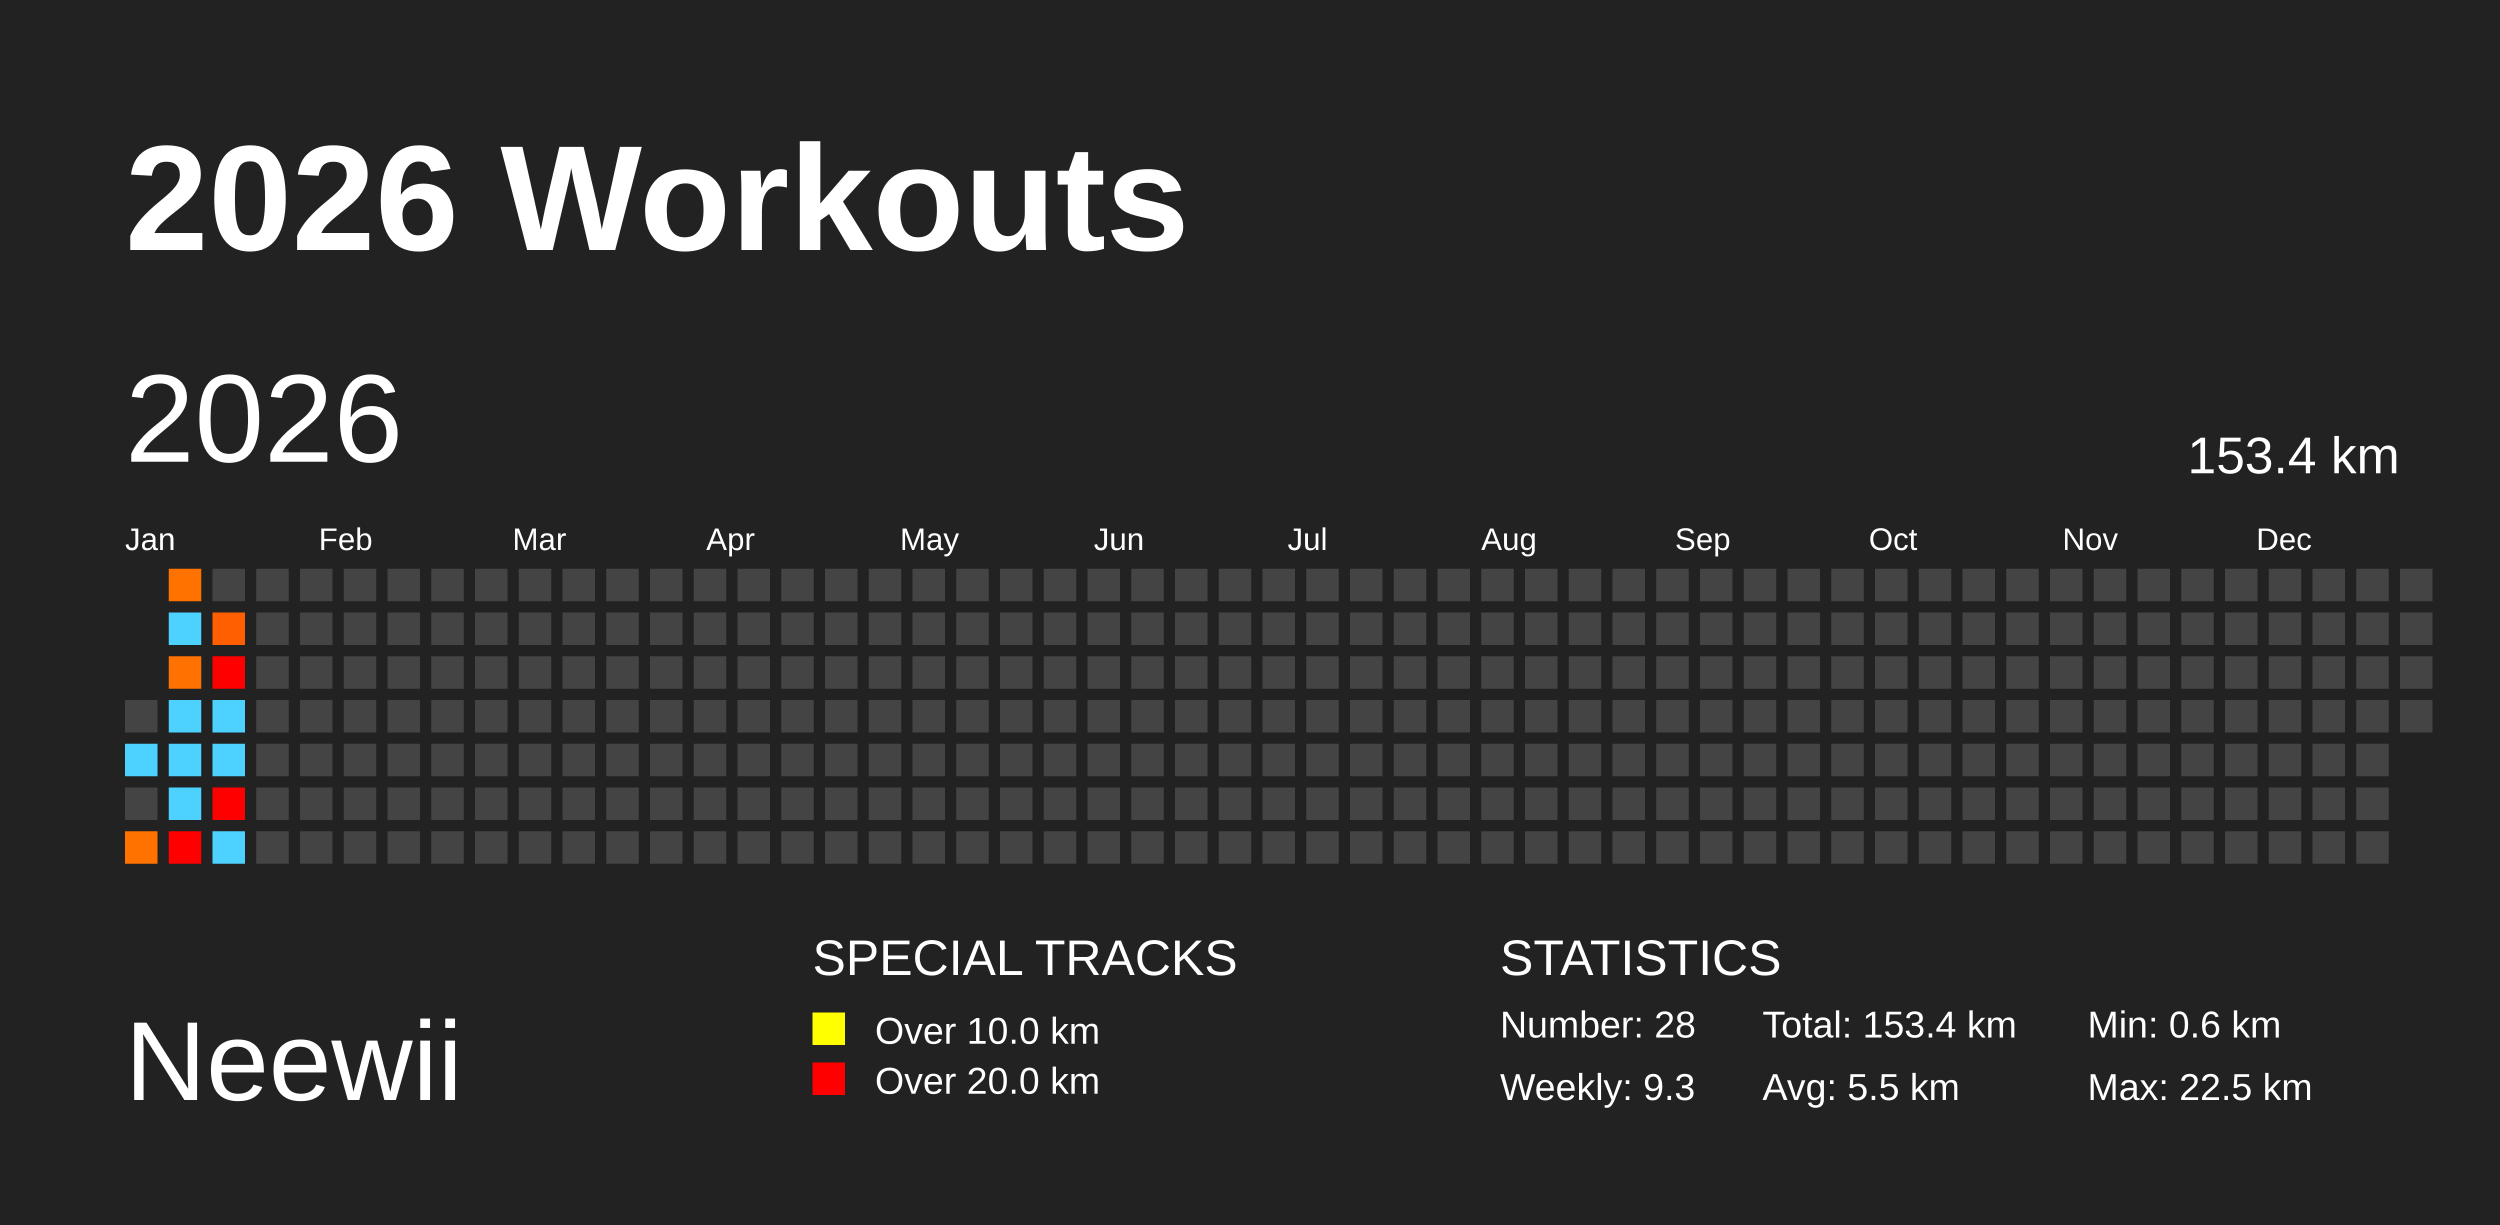
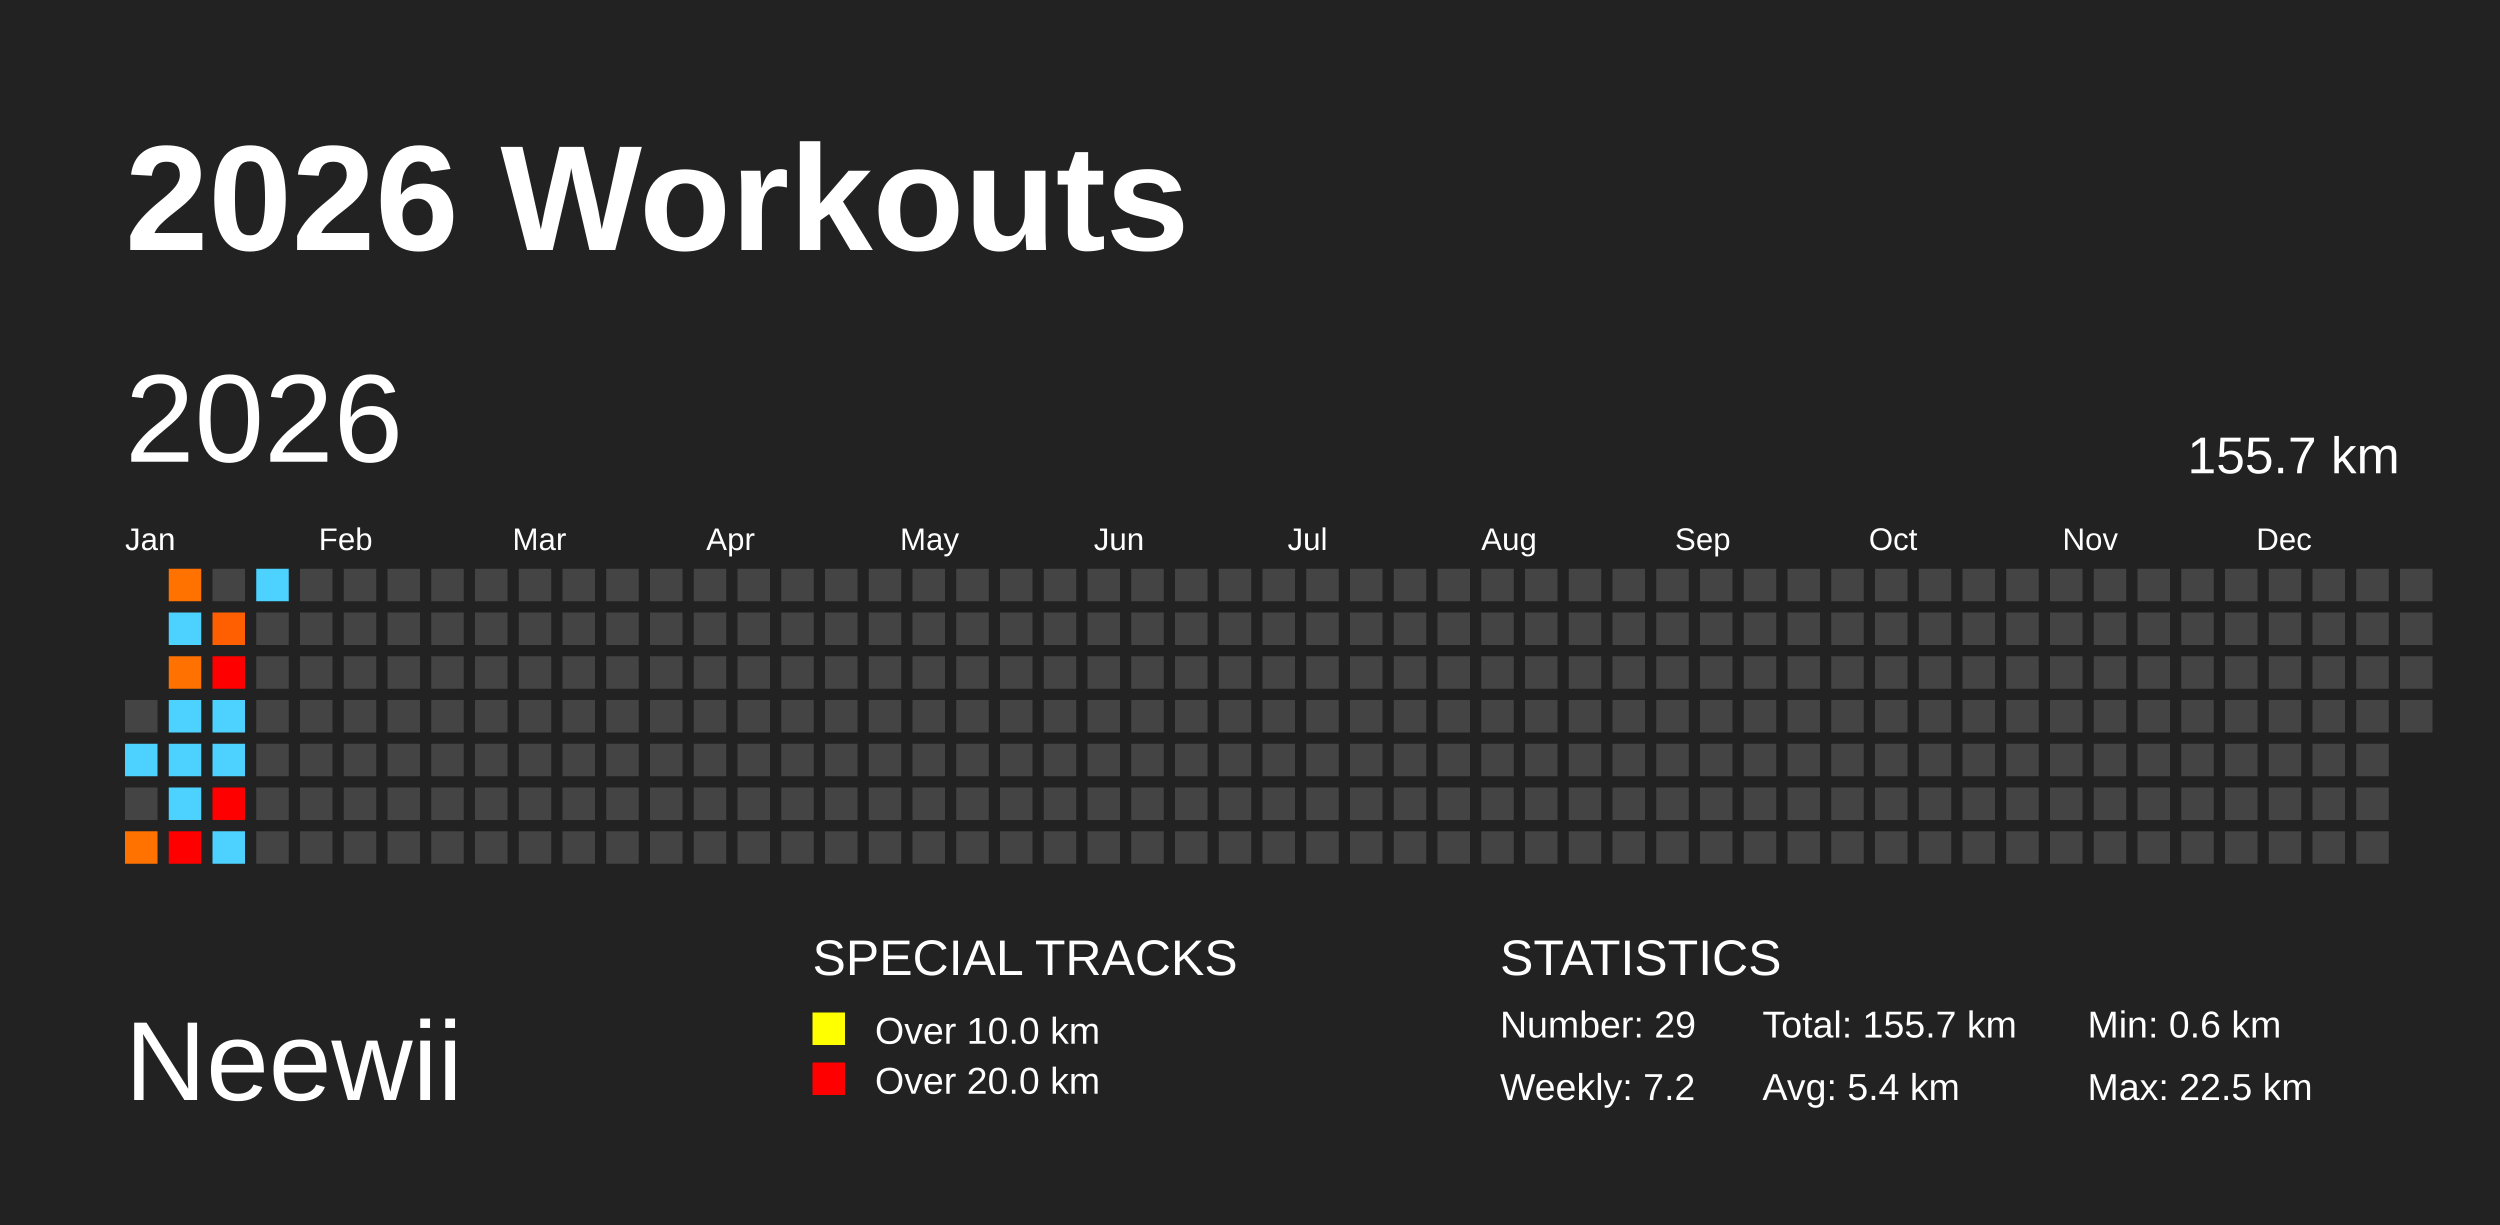
<svg xmlns="http://www.w3.org/2000/svg" baseProfile="full" height="98mm" version="1.1" viewBox="0,0,200,98" width="200mm">
  <defs />
  <rect fill="#222222" height="98" width="200" x="0" y="0" />
  <text fill="#FFFFFF" style="font-size:12px; font-family:Arial; font-weight:bold;" x="10" y="20">2026 Workouts</text>
  <text fill="#FFFFFF" style="font-size:9px; font-family:Arial" x="10" y="88">Neewii</text>
  <text fill="#FFFFFF" style="font-size:4px; font-family:Arial" x="65" y="78">SPECIAL TRACKS</text>
  <rect fill="yellow" height="2.6" width="2.6" x="65" y="81" />
  <text fill="#FFFFFF" style="font-size:3px; font-family:Arial" x="70" y="83.5">Over 10.0 km</text>
  <rect fill="red" height="2.6" width="2.6" x="65" y="85" />
  <text fill="#FFFFFF" style="font-size:3px; font-family:Arial" x="70" y="87.5">Over 20.0 km</text>
  <text fill="#FFFFFF" style="font-size:4px; font-family:Arial" x="120" y="78">STATISTICS</text>
-   <text fill="#FFFFFF" style="font-size:3px; font-family:Arial" x="120" y="83">Number: 28</text>
-   <text fill="#FFFFFF" style="font-size:3px; font-family:Arial" x="120" y="88">Weekly: 9.3</text>
-   <text fill="#FFFFFF" style="font-size:3px; font-family:Arial" x="141" y="83">Total: 153.4 km</text>
-   <text fill="#FFFFFF" style="font-size:3px; font-family:Arial" x="141" y="88">Avg: 5.5 km</text>
+   <text fill="#FFFFFF" style="font-size:3px; font-family:Arial" x="120" y="83">Number: 29</text>
+   <text fill="#FFFFFF" style="font-size:3px; font-family:Arial" x="120" y="88">Weekly: 7.2</text>
+   <text fill="#FFFFFF" style="font-size:3px; font-family:Arial" x="141" y="83">Total: 155.7 km</text>
+   <text fill="#FFFFFF" style="font-size:3px; font-family:Arial" x="141" y="88">Avg: 5.4 km</text>
  <text fill="#FFFFFF" style="font-size:3px; font-family:Arial" x="167" y="83">Min: 0.6 km</text>
  <text fill="#FFFFFF" style="font-size:3px; font-family:Arial" x="167" y="88">Max: 22.5 km</text>
  <text dominant-baseline="hanging" fill="#FFFFFF" style="font-size:10.0px; font-family:Arial;" x="10" y="30">2026</text>
-   <text dominant-baseline="hanging" fill="#FFFFFF" style="font-size:4.125px; font-family:Arial;" x="175" y="35">153.4 km</text>
+   <text dominant-baseline="hanging" fill="#FFFFFF" style="font-size:4.125px; font-family:Arial;" x="175" y="35">155.7 km</text>
  <text fill="#FFFFFF" style="font-size:2.5px; font-family:Arial" x="10.0" y="44">Jan</text>
  <text fill="#FFFFFF" style="font-size:2.5px; font-family:Arial" x="25.5" y="44">Feb</text>
  <text fill="#FFFFFF" style="font-size:2.5px; font-family:Arial" x="41.0" y="44">Mar</text>
  <text fill="#FFFFFF" style="font-size:2.5px; font-family:Arial" x="56.5" y="44">Apr</text>
  <text fill="#FFFFFF" style="font-size:2.5px; font-family:Arial" x="72.0" y="44">May</text>
  <text fill="#FFFFFF" style="font-size:2.5px; font-family:Arial" x="87.5" y="44">Jun</text>
  <text fill="#FFFFFF" style="font-size:2.5px; font-family:Arial" x="103.0" y="44">Jul</text>
  <text fill="#FFFFFF" style="font-size:2.5px; font-family:Arial" x="118.5" y="44">Aug</text>
  <text fill="#FFFFFF" style="font-size:2.5px; font-family:Arial" x="134.0" y="44">Sep</text>
  <text fill="#FFFFFF" style="font-size:2.5px; font-family:Arial" x="149.5" y="44">Oct</text>
  <text fill="#FFFFFF" style="font-size:2.5px; font-family:Arial" x="165.0" y="44">Nov</text>
  <text fill="#FFFFFF" style="font-size:2.5px; font-family:Arial" x="180.5" y="44">Dec</text>
  <rect fill="#444444" height="2.6" width="2.6" x="10.0" y="56.0" />
  <rect fill="#4dd2ff" height="2.6" width="2.6" x="10.0" y="59.5" />
  <rect fill="#444444" height="2.6" width="2.6" x="10.0" y="63.0" />
  <rect fill="#ff7200" height="2.6" width="2.6" x="10.0" y="66.5" />
  <rect fill="#ff7200" height="2.6" width="2.6" x="13.5" y="45.5" />
  <rect fill="#4dd2ff" height="2.6" width="2.6" x="13.5" y="49.0" />
  <rect fill="#ff7100" height="2.6" width="2.6" x="13.5" y="52.5" />
  <rect fill="#4dd2ff" height="2.6" width="2.6" x="13.5" y="56.0" />
  <rect fill="#4dd2ff" height="2.6" width="2.6" x="13.5" y="59.5" />
  <rect fill="#4dd2ff" height="2.6" width="2.6" x="13.5" y="63.0" />
  <rect fill="red" height="2.6" width="2.6" x="13.5" y="66.5" />
  <rect fill="#444444" height="2.6" width="2.6" x="17.0" y="45.5" />
  <rect fill="#ff5f00" height="2.6" width="2.6" x="17.0" y="49.0" />
  <rect fill="red" height="2.6" width="2.6" x="17.0" y="52.5" />
  <rect fill="#4dd2ff" height="2.6" width="2.6" x="17.0" y="56.0" />
  <rect fill="#4dd2ff" height="2.6" width="2.6" x="17.0" y="59.5" />
  <rect fill="red" height="2.6" width="2.6" x="17.0" y="63.0" />
  <rect fill="#4dd2ff" height="2.6" width="2.6" x="17.0" y="66.5" />
-   <rect fill="#444444" height="2.6" width="2.6" x="20.5" y="45.5" />
+   <rect fill="#4dd2ff" height="2.6" width="2.6" x="20.5" y="45.5" />
  <rect fill="#444444" height="2.6" width="2.6" x="20.5" y="49.0" />
  <rect fill="#444444" height="2.6" width="2.6" x="20.5" y="52.5" />
  <rect fill="#444444" height="2.6" width="2.6" x="20.5" y="56.0" />
  <rect fill="#444444" height="2.6" width="2.6" x="20.5" y="59.5" />
  <rect fill="#444444" height="2.6" width="2.6" x="20.5" y="63.0" />
  <rect fill="#444444" height="2.6" width="2.6" x="20.5" y="66.5" />
  <rect fill="#444444" height="2.6" width="2.6" x="24.0" y="45.5" />
  <rect fill="#444444" height="2.6" width="2.6" x="24.0" y="49.0" />
  <rect fill="#444444" height="2.6" width="2.6" x="24.0" y="52.5" />
  <rect fill="#444444" height="2.6" width="2.6" x="24.0" y="56.0" />
  <rect fill="#444444" height="2.6" width="2.6" x="24.0" y="59.5" />
  <rect fill="#444444" height="2.6" width="2.6" x="24.0" y="63.0" />
  <rect fill="#444444" height="2.6" width="2.6" x="24.0" y="66.5" />
  <rect fill="#444444" height="2.6" width="2.6" x="27.5" y="45.5" />
  <rect fill="#444444" height="2.6" width="2.6" x="27.5" y="49.0" />
  <rect fill="#444444" height="2.6" width="2.6" x="27.5" y="52.5" />
  <rect fill="#444444" height="2.6" width="2.6" x="27.5" y="56.0" />
  <rect fill="#444444" height="2.6" width="2.6" x="27.5" y="59.5" />
  <rect fill="#444444" height="2.6" width="2.6" x="27.5" y="63.0" />
  <rect fill="#444444" height="2.6" width="2.6" x="27.5" y="66.5" />
  <rect fill="#444444" height="2.6" width="2.6" x="31.0" y="45.5" />
  <rect fill="#444444" height="2.6" width="2.6" x="31.0" y="49.0" />
  <rect fill="#444444" height="2.6" width="2.6" x="31.0" y="52.5" />
  <rect fill="#444444" height="2.6" width="2.6" x="31.0" y="56.0" />
  <rect fill="#444444" height="2.6" width="2.6" x="31.0" y="59.5" />
  <rect fill="#444444" height="2.6" width="2.6" x="31.0" y="63.0" />
  <rect fill="#444444" height="2.6" width="2.6" x="31.0" y="66.5" />
  <rect fill="#444444" height="2.6" width="2.6" x="34.5" y="45.5" />
  <rect fill="#444444" height="2.6" width="2.6" x="34.5" y="49.0" />
  <rect fill="#444444" height="2.6" width="2.6" x="34.5" y="52.5" />
  <rect fill="#444444" height="2.6" width="2.6" x="34.5" y="56.0" />
  <rect fill="#444444" height="2.6" width="2.6" x="34.5" y="59.5" />
  <rect fill="#444444" height="2.6" width="2.6" x="34.5" y="63.0" />
  <rect fill="#444444" height="2.6" width="2.6" x="34.5" y="66.5" />
  <rect fill="#444444" height="2.6" width="2.6" x="38.0" y="45.5" />
  <rect fill="#444444" height="2.6" width="2.6" x="38.0" y="49.0" />
  <rect fill="#444444" height="2.6" width="2.6" x="38.0" y="52.5" />
  <rect fill="#444444" height="2.6" width="2.6" x="38.0" y="56.0" />
  <rect fill="#444444" height="2.6" width="2.6" x="38.0" y="59.5" />
  <rect fill="#444444" height="2.6" width="2.6" x="38.0" y="63.0" />
  <rect fill="#444444" height="2.6" width="2.6" x="38.0" y="66.5" />
  <rect fill="#444444" height="2.6" width="2.6" x="41.5" y="45.5" />
  <rect fill="#444444" height="2.6" width="2.6" x="41.5" y="49.0" />
  <rect fill="#444444" height="2.6" width="2.6" x="41.5" y="52.5" />
  <rect fill="#444444" height="2.6" width="2.6" x="41.5" y="56.0" />
  <rect fill="#444444" height="2.6" width="2.6" x="41.5" y="59.5" />
  <rect fill="#444444" height="2.6" width="2.6" x="41.5" y="63.0" />
  <rect fill="#444444" height="2.6" width="2.6" x="41.5" y="66.5" />
  <rect fill="#444444" height="2.6" width="2.6" x="45.0" y="45.5" />
  <rect fill="#444444" height="2.6" width="2.6" x="45.0" y="49.0" />
  <rect fill="#444444" height="2.6" width="2.6" x="45.0" y="52.5" />
  <rect fill="#444444" height="2.6" width="2.6" x="45.0" y="56.0" />
  <rect fill="#444444" height="2.6" width="2.6" x="45.0" y="59.5" />
  <rect fill="#444444" height="2.6" width="2.6" x="45.0" y="63.0" />
  <rect fill="#444444" height="2.6" width="2.6" x="45.0" y="66.5" />
  <rect fill="#444444" height="2.6" width="2.6" x="48.5" y="45.5" />
  <rect fill="#444444" height="2.6" width="2.6" x="48.5" y="49.0" />
  <rect fill="#444444" height="2.6" width="2.6" x="48.5" y="52.5" />
  <rect fill="#444444" height="2.6" width="2.6" x="48.5" y="56.0" />
  <rect fill="#444444" height="2.6" width="2.6" x="48.5" y="59.5" />
  <rect fill="#444444" height="2.6" width="2.6" x="48.5" y="63.0" />
  <rect fill="#444444" height="2.6" width="2.6" x="48.5" y="66.5" />
  <rect fill="#444444" height="2.6" width="2.6" x="52.0" y="45.5" />
  <rect fill="#444444" height="2.6" width="2.6" x="52.0" y="49.0" />
  <rect fill="#444444" height="2.6" width="2.6" x="52.0" y="52.5" />
  <rect fill="#444444" height="2.6" width="2.6" x="52.0" y="56.0" />
  <rect fill="#444444" height="2.6" width="2.6" x="52.0" y="59.5" />
  <rect fill="#444444" height="2.6" width="2.6" x="52.0" y="63.0" />
  <rect fill="#444444" height="2.6" width="2.6" x="52.0" y="66.5" />
  <rect fill="#444444" height="2.6" width="2.6" x="55.5" y="45.5" />
  <rect fill="#444444" height="2.6" width="2.6" x="55.5" y="49.0" />
  <rect fill="#444444" height="2.6" width="2.6" x="55.5" y="52.5" />
  <rect fill="#444444" height="2.6" width="2.6" x="55.5" y="56.0" />
  <rect fill="#444444" height="2.6" width="2.6" x="55.5" y="59.5" />
  <rect fill="#444444" height="2.6" width="2.6" x="55.5" y="63.0" />
  <rect fill="#444444" height="2.6" width="2.6" x="55.5" y="66.5" />
  <rect fill="#444444" height="2.6" width="2.6" x="59.0" y="45.5" />
  <rect fill="#444444" height="2.6" width="2.6" x="59.0" y="49.0" />
  <rect fill="#444444" height="2.6" width="2.6" x="59.0" y="52.5" />
  <rect fill="#444444" height="2.6" width="2.6" x="59.0" y="56.0" />
  <rect fill="#444444" height="2.6" width="2.6" x="59.0" y="59.5" />
  <rect fill="#444444" height="2.6" width="2.6" x="59.0" y="63.0" />
  <rect fill="#444444" height="2.6" width="2.6" x="59.0" y="66.5" />
  <rect fill="#444444" height="2.6" width="2.6" x="62.5" y="45.5" />
  <rect fill="#444444" height="2.6" width="2.6" x="62.5" y="49.0" />
  <rect fill="#444444" height="2.6" width="2.6" x="62.5" y="52.5" />
  <rect fill="#444444" height="2.6" width="2.6" x="62.5" y="56.0" />
  <rect fill="#444444" height="2.6" width="2.6" x="62.5" y="59.5" />
  <rect fill="#444444" height="2.6" width="2.6" x="62.5" y="63.0" />
  <rect fill="#444444" height="2.6" width="2.6" x="62.5" y="66.5" />
  <rect fill="#444444" height="2.6" width="2.6" x="66.0" y="45.5" />
  <rect fill="#444444" height="2.6" width="2.6" x="66.0" y="49.0" />
  <rect fill="#444444" height="2.6" width="2.6" x="66.0" y="52.5" />
  <rect fill="#444444" height="2.6" width="2.6" x="66.0" y="56.0" />
  <rect fill="#444444" height="2.6" width="2.6" x="66.0" y="59.5" />
  <rect fill="#444444" height="2.6" width="2.6" x="66.0" y="63.0" />
  <rect fill="#444444" height="2.6" width="2.6" x="66.0" y="66.5" />
  <rect fill="#444444" height="2.6" width="2.6" x="69.5" y="45.5" />
  <rect fill="#444444" height="2.6" width="2.6" x="69.5" y="49.0" />
  <rect fill="#444444" height="2.6" width="2.6" x="69.5" y="52.5" />
  <rect fill="#444444" height="2.6" width="2.6" x="69.5" y="56.0" />
  <rect fill="#444444" height="2.6" width="2.6" x="69.5" y="59.5" />
  <rect fill="#444444" height="2.6" width="2.6" x="69.5" y="63.0" />
  <rect fill="#444444" height="2.6" width="2.6" x="69.5" y="66.5" />
  <rect fill="#444444" height="2.6" width="2.6" x="73.0" y="45.5" />
  <rect fill="#444444" height="2.6" width="2.6" x="73.0" y="49.0" />
  <rect fill="#444444" height="2.6" width="2.6" x="73.0" y="52.5" />
  <rect fill="#444444" height="2.6" width="2.6" x="73.0" y="56.0" />
  <rect fill="#444444" height="2.6" width="2.6" x="73.0" y="59.5" />
  <rect fill="#444444" height="2.6" width="2.6" x="73.0" y="63.0" />
  <rect fill="#444444" height="2.6" width="2.6" x="73.0" y="66.5" />
  <rect fill="#444444" height="2.6" width="2.6" x="76.5" y="45.5" />
  <rect fill="#444444" height="2.6" width="2.6" x="76.5" y="49.0" />
  <rect fill="#444444" height="2.6" width="2.6" x="76.5" y="52.5" />
  <rect fill="#444444" height="2.6" width="2.6" x="76.5" y="56.0" />
  <rect fill="#444444" height="2.6" width="2.6" x="76.5" y="59.5" />
  <rect fill="#444444" height="2.6" width="2.6" x="76.5" y="63.0" />
  <rect fill="#444444" height="2.6" width="2.6" x="76.5" y="66.5" />
  <rect fill="#444444" height="2.6" width="2.6" x="80.0" y="45.5" />
  <rect fill="#444444" height="2.6" width="2.6" x="80.0" y="49.0" />
  <rect fill="#444444" height="2.6" width="2.6" x="80.0" y="52.5" />
  <rect fill="#444444" height="2.6" width="2.6" x="80.0" y="56.0" />
  <rect fill="#444444" height="2.6" width="2.6" x="80.0" y="59.5" />
  <rect fill="#444444" height="2.6" width="2.6" x="80.0" y="63.0" />
  <rect fill="#444444" height="2.6" width="2.6" x="80.0" y="66.5" />
  <rect fill="#444444" height="2.6" width="2.6" x="83.5" y="45.5" />
  <rect fill="#444444" height="2.6" width="2.6" x="83.5" y="49.0" />
  <rect fill="#444444" height="2.6" width="2.6" x="83.5" y="52.5" />
  <rect fill="#444444" height="2.6" width="2.6" x="83.5" y="56.0" />
  <rect fill="#444444" height="2.6" width="2.6" x="83.5" y="59.5" />
  <rect fill="#444444" height="2.6" width="2.6" x="83.5" y="63.0" />
  <rect fill="#444444" height="2.6" width="2.6" x="83.5" y="66.5" />
  <rect fill="#444444" height="2.6" width="2.6" x="87.0" y="45.5" />
  <rect fill="#444444" height="2.6" width="2.6" x="87.0" y="49.0" />
  <rect fill="#444444" height="2.6" width="2.6" x="87.0" y="52.5" />
  <rect fill="#444444" height="2.6" width="2.6" x="87.0" y="56.0" />
  <rect fill="#444444" height="2.6" width="2.6" x="87.0" y="59.5" />
  <rect fill="#444444" height="2.6" width="2.6" x="87.0" y="63.0" />
  <rect fill="#444444" height="2.6" width="2.6" x="87.0" y="66.5" />
  <rect fill="#444444" height="2.6" width="2.6" x="90.5" y="45.5" />
  <rect fill="#444444" height="2.6" width="2.6" x="90.5" y="49.0" />
  <rect fill="#444444" height="2.6" width="2.6" x="90.5" y="52.5" />
  <rect fill="#444444" height="2.6" width="2.6" x="90.5" y="56.0" />
  <rect fill="#444444" height="2.6" width="2.6" x="90.5" y="59.5" />
  <rect fill="#444444" height="2.6" width="2.6" x="90.5" y="63.0" />
  <rect fill="#444444" height="2.6" width="2.6" x="90.5" y="66.5" />
  <rect fill="#444444" height="2.6" width="2.6" x="94.0" y="45.5" />
  <rect fill="#444444" height="2.6" width="2.6" x="94.0" y="49.0" />
  <rect fill="#444444" height="2.6" width="2.6" x="94.0" y="52.5" />
  <rect fill="#444444" height="2.6" width="2.6" x="94.0" y="56.0" />
  <rect fill="#444444" height="2.6" width="2.6" x="94.0" y="59.5" />
  <rect fill="#444444" height="2.6" width="2.6" x="94.0" y="63.0" />
  <rect fill="#444444" height="2.6" width="2.6" x="94.0" y="66.5" />
  <rect fill="#444444" height="2.6" width="2.6" x="97.5" y="45.5" />
  <rect fill="#444444" height="2.6" width="2.6" x="97.5" y="49.0" />
  <rect fill="#444444" height="2.6" width="2.6" x="97.5" y="52.5" />
  <rect fill="#444444" height="2.6" width="2.6" x="97.5" y="56.0" />
  <rect fill="#444444" height="2.6" width="2.6" x="97.5" y="59.5" />
  <rect fill="#444444" height="2.6" width="2.6" x="97.5" y="63.0" />
  <rect fill="#444444" height="2.6" width="2.6" x="97.5" y="66.5" />
  <rect fill="#444444" height="2.6" width="2.6" x="101.0" y="45.5" />
  <rect fill="#444444" height="2.6" width="2.6" x="101.0" y="49.0" />
  <rect fill="#444444" height="2.6" width="2.6" x="101.0" y="52.5" />
  <rect fill="#444444" height="2.6" width="2.6" x="101.0" y="56.0" />
  <rect fill="#444444" height="2.6" width="2.6" x="101.0" y="59.5" />
  <rect fill="#444444" height="2.6" width="2.6" x="101.0" y="63.0" />
  <rect fill="#444444" height="2.6" width="2.6" x="101.0" y="66.5" />
  <rect fill="#444444" height="2.6" width="2.6" x="104.5" y="45.5" />
  <rect fill="#444444" height="2.6" width="2.6" x="104.5" y="49.0" />
  <rect fill="#444444" height="2.6" width="2.6" x="104.5" y="52.5" />
  <rect fill="#444444" height="2.6" width="2.6" x="104.5" y="56.0" />
  <rect fill="#444444" height="2.6" width="2.6" x="104.5" y="59.5" />
  <rect fill="#444444" height="2.6" width="2.6" x="104.5" y="63.0" />
  <rect fill="#444444" height="2.6" width="2.6" x="104.5" y="66.5" />
  <rect fill="#444444" height="2.6" width="2.6" x="108.0" y="45.5" />
  <rect fill="#444444" height="2.6" width="2.6" x="108.0" y="49.0" />
  <rect fill="#444444" height="2.6" width="2.6" x="108.0" y="52.5" />
  <rect fill="#444444" height="2.6" width="2.6" x="108.0" y="56.0" />
  <rect fill="#444444" height="2.6" width="2.6" x="108.0" y="59.5" />
  <rect fill="#444444" height="2.6" width="2.6" x="108.0" y="63.0" />
  <rect fill="#444444" height="2.6" width="2.6" x="108.0" y="66.5" />
  <rect fill="#444444" height="2.6" width="2.6" x="111.5" y="45.5" />
  <rect fill="#444444" height="2.6" width="2.6" x="111.5" y="49.0" />
  <rect fill="#444444" height="2.6" width="2.6" x="111.5" y="52.5" />
  <rect fill="#444444" height="2.6" width="2.6" x="111.5" y="56.0" />
  <rect fill="#444444" height="2.6" width="2.6" x="111.5" y="59.5" />
  <rect fill="#444444" height="2.6" width="2.6" x="111.5" y="63.0" />
  <rect fill="#444444" height="2.6" width="2.6" x="111.5" y="66.5" />
  <rect fill="#444444" height="2.6" width="2.6" x="115.0" y="45.5" />
  <rect fill="#444444" height="2.6" width="2.6" x="115.0" y="49.0" />
  <rect fill="#444444" height="2.6" width="2.6" x="115.0" y="52.5" />
  <rect fill="#444444" height="2.6" width="2.6" x="115.0" y="56.0" />
  <rect fill="#444444" height="2.6" width="2.6" x="115.0" y="59.5" />
  <rect fill="#444444" height="2.6" width="2.6" x="115.0" y="63.0" />
  <rect fill="#444444" height="2.6" width="2.6" x="115.0" y="66.5" />
  <rect fill="#444444" height="2.6" width="2.6" x="118.5" y="45.5" />
  <rect fill="#444444" height="2.6" width="2.6" x="118.5" y="49.0" />
  <rect fill="#444444" height="2.6" width="2.6" x="118.5" y="52.5" />
  <rect fill="#444444" height="2.6" width="2.6" x="118.5" y="56.0" />
  <rect fill="#444444" height="2.6" width="2.6" x="118.5" y="59.5" />
  <rect fill="#444444" height="2.6" width="2.6" x="118.5" y="63.0" />
  <rect fill="#444444" height="2.6" width="2.6" x="118.5" y="66.5" />
  <rect fill="#444444" height="2.6" width="2.6" x="122.0" y="45.5" />
  <rect fill="#444444" height="2.6" width="2.6" x="122.0" y="49.0" />
  <rect fill="#444444" height="2.6" width="2.6" x="122.0" y="52.5" />
  <rect fill="#444444" height="2.6" width="2.6" x="122.0" y="56.0" />
  <rect fill="#444444" height="2.6" width="2.6" x="122.0" y="59.5" />
  <rect fill="#444444" height="2.6" width="2.6" x="122.0" y="63.0" />
  <rect fill="#444444" height="2.6" width="2.6" x="122.0" y="66.5" />
  <rect fill="#444444" height="2.6" width="2.6" x="125.5" y="45.5" />
  <rect fill="#444444" height="2.6" width="2.6" x="125.5" y="49.0" />
  <rect fill="#444444" height="2.6" width="2.6" x="125.5" y="52.5" />
  <rect fill="#444444" height="2.6" width="2.6" x="125.5" y="56.0" />
  <rect fill="#444444" height="2.6" width="2.6" x="125.5" y="59.5" />
  <rect fill="#444444" height="2.6" width="2.6" x="125.5" y="63.0" />
  <rect fill="#444444" height="2.6" width="2.6" x="125.5" y="66.5" />
  <rect fill="#444444" height="2.6" width="2.6" x="129.0" y="45.5" />
  <rect fill="#444444" height="2.6" width="2.6" x="129.0" y="49.0" />
  <rect fill="#444444" height="2.6" width="2.6" x="129.0" y="52.5" />
  <rect fill="#444444" height="2.6" width="2.6" x="129.0" y="56.0" />
  <rect fill="#444444" height="2.6" width="2.6" x="129.0" y="59.5" />
  <rect fill="#444444" height="2.6" width="2.6" x="129.0" y="63.0" />
  <rect fill="#444444" height="2.6" width="2.6" x="129.0" y="66.5" />
  <rect fill="#444444" height="2.6" width="2.6" x="132.5" y="45.5" />
  <rect fill="#444444" height="2.6" width="2.6" x="132.5" y="49.0" />
  <rect fill="#444444" height="2.6" width="2.6" x="132.5" y="52.5" />
  <rect fill="#444444" height="2.6" width="2.6" x="132.5" y="56.0" />
  <rect fill="#444444" height="2.6" width="2.6" x="132.5" y="59.5" />
  <rect fill="#444444" height="2.6" width="2.6" x="132.5" y="63.0" />
  <rect fill="#444444" height="2.6" width="2.6" x="132.5" y="66.5" />
  <rect fill="#444444" height="2.6" width="2.6" x="136.0" y="45.5" />
  <rect fill="#444444" height="2.6" width="2.6" x="136.0" y="49.0" />
  <rect fill="#444444" height="2.6" width="2.6" x="136.0" y="52.5" />
  <rect fill="#444444" height="2.6" width="2.6" x="136.0" y="56.0" />
  <rect fill="#444444" height="2.6" width="2.6" x="136.0" y="59.5" />
  <rect fill="#444444" height="2.6" width="2.6" x="136.0" y="63.0" />
  <rect fill="#444444" height="2.6" width="2.6" x="136.0" y="66.5" />
  <rect fill="#444444" height="2.6" width="2.6" x="139.5" y="45.5" />
  <rect fill="#444444" height="2.6" width="2.6" x="139.5" y="49.0" />
  <rect fill="#444444" height="2.6" width="2.6" x="139.5" y="52.5" />
  <rect fill="#444444" height="2.6" width="2.6" x="139.5" y="56.0" />
  <rect fill="#444444" height="2.6" width="2.6" x="139.5" y="59.5" />
  <rect fill="#444444" height="2.6" width="2.6" x="139.5" y="63.0" />
  <rect fill="#444444" height="2.6" width="2.6" x="139.5" y="66.5" />
  <rect fill="#444444" height="2.6" width="2.6" x="143.0" y="45.5" />
  <rect fill="#444444" height="2.6" width="2.6" x="143.0" y="49.0" />
  <rect fill="#444444" height="2.6" width="2.6" x="143.0" y="52.5" />
  <rect fill="#444444" height="2.6" width="2.6" x="143.0" y="56.0" />
  <rect fill="#444444" height="2.6" width="2.6" x="143.0" y="59.5" />
  <rect fill="#444444" height="2.6" width="2.6" x="143.0" y="63.0" />
  <rect fill="#444444" height="2.6" width="2.6" x="143.0" y="66.5" />
  <rect fill="#444444" height="2.6" width="2.6" x="146.5" y="45.5" />
  <rect fill="#444444" height="2.6" width="2.6" x="146.5" y="49.0" />
  <rect fill="#444444" height="2.6" width="2.6" x="146.5" y="52.5" />
  <rect fill="#444444" height="2.6" width="2.6" x="146.5" y="56.0" />
  <rect fill="#444444" height="2.6" width="2.6" x="146.5" y="59.5" />
  <rect fill="#444444" height="2.6" width="2.6" x="146.5" y="63.0" />
  <rect fill="#444444" height="2.6" width="2.6" x="146.5" y="66.5" />
  <rect fill="#444444" height="2.6" width="2.6" x="150.0" y="45.5" />
  <rect fill="#444444" height="2.6" width="2.6" x="150.0" y="49.0" />
  <rect fill="#444444" height="2.6" width="2.6" x="150.0" y="52.5" />
  <rect fill="#444444" height="2.6" width="2.6" x="150.0" y="56.0" />
  <rect fill="#444444" height="2.6" width="2.6" x="150.0" y="59.5" />
  <rect fill="#444444" height="2.6" width="2.6" x="150.0" y="63.0" />
  <rect fill="#444444" height="2.6" width="2.6" x="150.0" y="66.5" />
  <rect fill="#444444" height="2.6" width="2.6" x="153.5" y="45.5" />
  <rect fill="#444444" height="2.6" width="2.6" x="153.5" y="49.0" />
  <rect fill="#444444" height="2.6" width="2.6" x="153.5" y="52.5" />
  <rect fill="#444444" height="2.6" width="2.6" x="153.5" y="56.0" />
  <rect fill="#444444" height="2.6" width="2.6" x="153.5" y="59.5" />
  <rect fill="#444444" height="2.6" width="2.6" x="153.5" y="63.0" />
  <rect fill="#444444" height="2.6" width="2.6" x="153.5" y="66.5" />
  <rect fill="#444444" height="2.6" width="2.6" x="157.0" y="45.5" />
  <rect fill="#444444" height="2.6" width="2.6" x="157.0" y="49.0" />
  <rect fill="#444444" height="2.6" width="2.6" x="157.0" y="52.5" />
  <rect fill="#444444" height="2.6" width="2.6" x="157.0" y="56.0" />
  <rect fill="#444444" height="2.6" width="2.6" x="157.0" y="59.5" />
  <rect fill="#444444" height="2.6" width="2.6" x="157.0" y="63.0" />
  <rect fill="#444444" height="2.6" width="2.6" x="157.0" y="66.5" />
  <rect fill="#444444" height="2.6" width="2.6" x="160.5" y="45.5" />
  <rect fill="#444444" height="2.6" width="2.6" x="160.5" y="49.0" />
  <rect fill="#444444" height="2.6" width="2.6" x="160.5" y="52.5" />
  <rect fill="#444444" height="2.6" width="2.6" x="160.5" y="56.0" />
  <rect fill="#444444" height="2.6" width="2.6" x="160.5" y="59.5" />
  <rect fill="#444444" height="2.6" width="2.6" x="160.5" y="63.0" />
  <rect fill="#444444" height="2.6" width="2.6" x="160.5" y="66.5" />
  <rect fill="#444444" height="2.6" width="2.6" x="164.0" y="45.5" />
  <rect fill="#444444" height="2.6" width="2.6" x="164.0" y="49.0" />
  <rect fill="#444444" height="2.6" width="2.6" x="164.0" y="52.5" />
  <rect fill="#444444" height="2.6" width="2.6" x="164.0" y="56.0" />
  <rect fill="#444444" height="2.6" width="2.6" x="164.0" y="59.5" />
  <rect fill="#444444" height="2.6" width="2.6" x="164.0" y="63.0" />
  <rect fill="#444444" height="2.6" width="2.6" x="164.0" y="66.5" />
  <rect fill="#444444" height="2.6" width="2.6" x="167.5" y="45.5" />
  <rect fill="#444444" height="2.6" width="2.6" x="167.5" y="49.0" />
  <rect fill="#444444" height="2.6" width="2.6" x="167.5" y="52.5" />
  <rect fill="#444444" height="2.6" width="2.6" x="167.5" y="56.0" />
  <rect fill="#444444" height="2.6" width="2.6" x="167.5" y="59.5" />
  <rect fill="#444444" height="2.6" width="2.6" x="167.5" y="63.0" />
  <rect fill="#444444" height="2.6" width="2.6" x="167.5" y="66.5" />
  <rect fill="#444444" height="2.6" width="2.6" x="171.0" y="45.5" />
  <rect fill="#444444" height="2.6" width="2.6" x="171.0" y="49.0" />
  <rect fill="#444444" height="2.6" width="2.6" x="171.0" y="52.5" />
  <rect fill="#444444" height="2.6" width="2.6" x="171.0" y="56.0" />
  <rect fill="#444444" height="2.6" width="2.6" x="171.0" y="59.5" />
  <rect fill="#444444" height="2.6" width="2.6" x="171.0" y="63.0" />
  <rect fill="#444444" height="2.6" width="2.6" x="171.0" y="66.5" />
  <rect fill="#444444" height="2.6" width="2.6" x="174.5" y="45.5" />
  <rect fill="#444444" height="2.6" width="2.6" x="174.5" y="49.0" />
  <rect fill="#444444" height="2.6" width="2.6" x="174.5" y="52.5" />
  <rect fill="#444444" height="2.6" width="2.6" x="174.5" y="56.0" />
  <rect fill="#444444" height="2.6" width="2.6" x="174.5" y="59.5" />
  <rect fill="#444444" height="2.6" width="2.6" x="174.5" y="63.0" />
  <rect fill="#444444" height="2.6" width="2.6" x="174.5" y="66.5" />
  <rect fill="#444444" height="2.6" width="2.6" x="178.0" y="45.5" />
  <rect fill="#444444" height="2.6" width="2.6" x="178.0" y="49.0" />
  <rect fill="#444444" height="2.6" width="2.6" x="178.0" y="52.5" />
  <rect fill="#444444" height="2.6" width="2.6" x="178.0" y="56.0" />
  <rect fill="#444444" height="2.6" width="2.6" x="178.0" y="59.5" />
  <rect fill="#444444" height="2.6" width="2.6" x="178.0" y="63.0" />
  <rect fill="#444444" height="2.6" width="2.6" x="178.0" y="66.5" />
  <rect fill="#444444" height="2.6" width="2.6" x="181.5" y="45.5" />
  <rect fill="#444444" height="2.6" width="2.6" x="181.5" y="49.0" />
  <rect fill="#444444" height="2.6" width="2.6" x="181.5" y="52.5" />
  <rect fill="#444444" height="2.6" width="2.6" x="181.5" y="56.0" />
  <rect fill="#444444" height="2.6" width="2.6" x="181.5" y="59.5" />
  <rect fill="#444444" height="2.6" width="2.6" x="181.5" y="63.0" />
  <rect fill="#444444" height="2.6" width="2.6" x="181.5" y="66.5" />
  <rect fill="#444444" height="2.6" width="2.6" x="185.0" y="45.5" />
  <rect fill="#444444" height="2.6" width="2.6" x="185.0" y="49.0" />
  <rect fill="#444444" height="2.6" width="2.6" x="185.0" y="52.5" />
  <rect fill="#444444" height="2.6" width="2.6" x="185.0" y="56.0" />
  <rect fill="#444444" height="2.6" width="2.6" x="185.0" y="59.5" />
  <rect fill="#444444" height="2.6" width="2.6" x="185.0" y="63.0" />
  <rect fill="#444444" height="2.6" width="2.6" x="185.0" y="66.5" />
  <rect fill="#444444" height="2.6" width="2.6" x="188.5" y="45.5" />
  <rect fill="#444444" height="2.6" width="2.6" x="188.5" y="49.0" />
  <rect fill="#444444" height="2.6" width="2.6" x="188.5" y="52.5" />
  <rect fill="#444444" height="2.6" width="2.6" x="188.5" y="56.0" />
  <rect fill="#444444" height="2.6" width="2.6" x="188.5" y="59.5" />
  <rect fill="#444444" height="2.6" width="2.6" x="188.5" y="63.0" />
  <rect fill="#444444" height="2.6" width="2.6" x="188.5" y="66.5" />
  <rect fill="#444444" height="2.6" width="2.6" x="192.0" y="45.5" />
  <rect fill="#444444" height="2.6" width="2.6" x="192.0" y="49.0" />
  <rect fill="#444444" height="2.6" width="2.6" x="192.0" y="52.5" />
  <rect fill="#444444" height="2.6" width="2.6" x="192.0" y="56.0" />
</svg>
